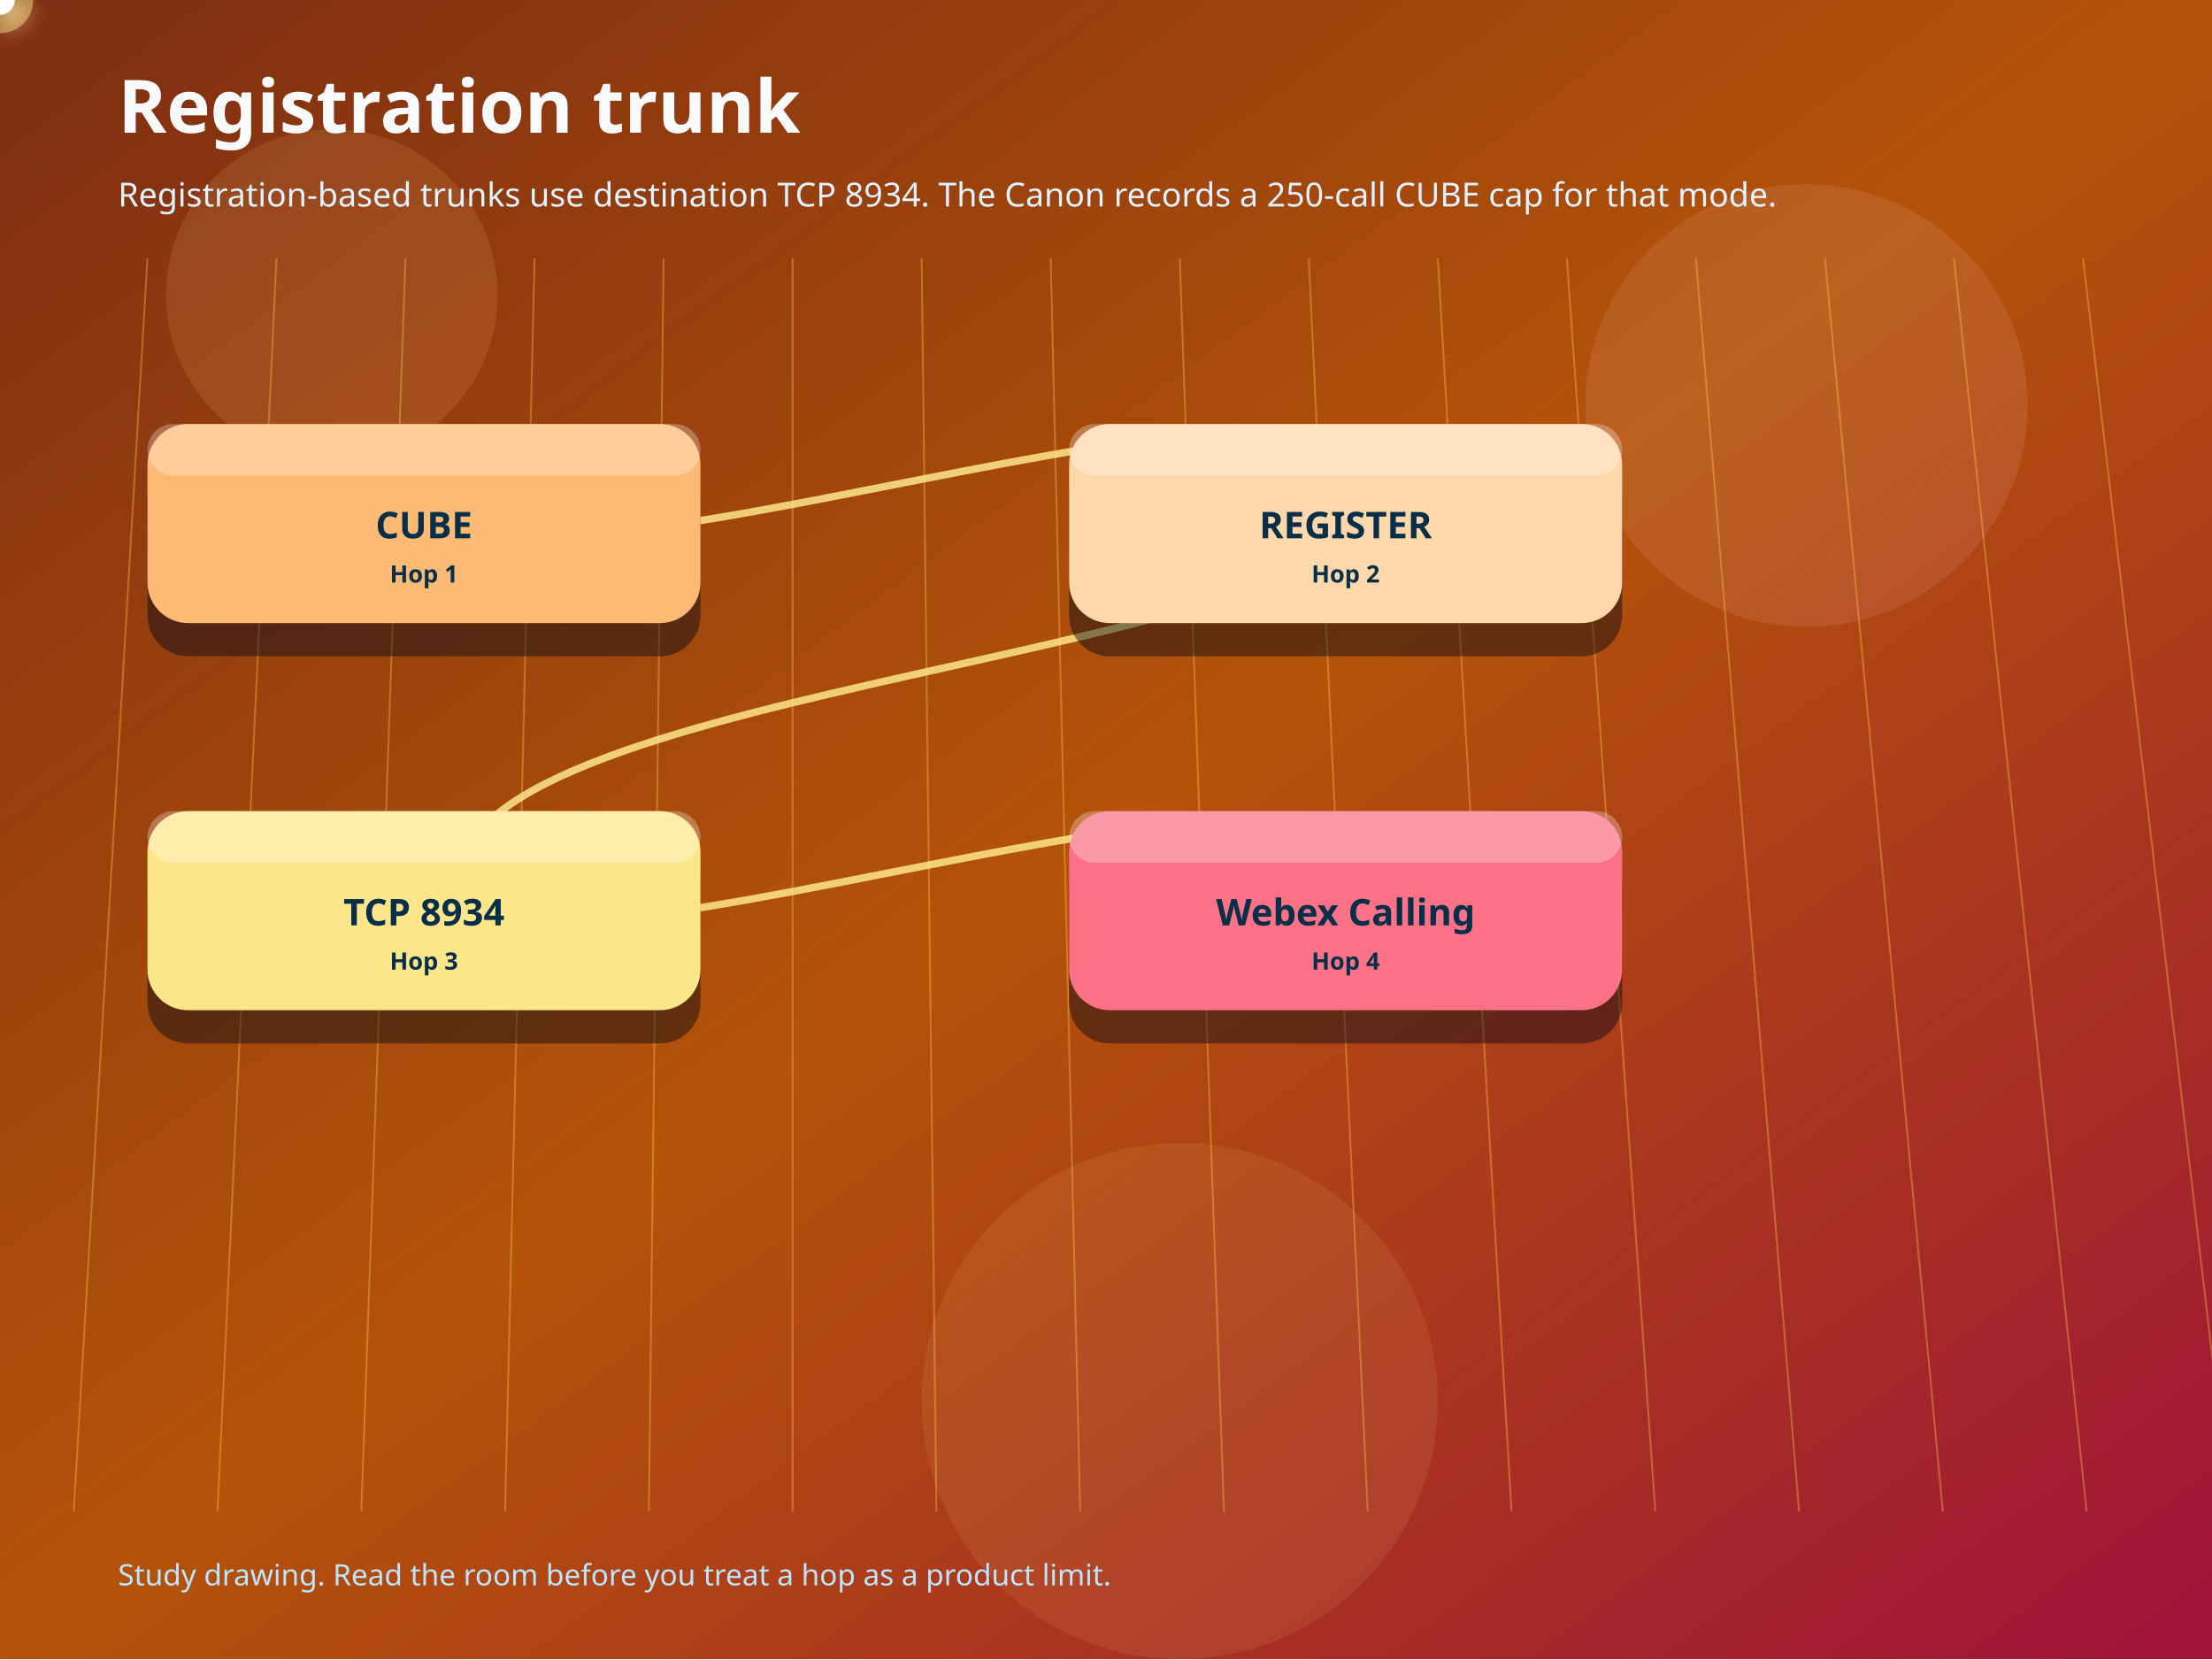
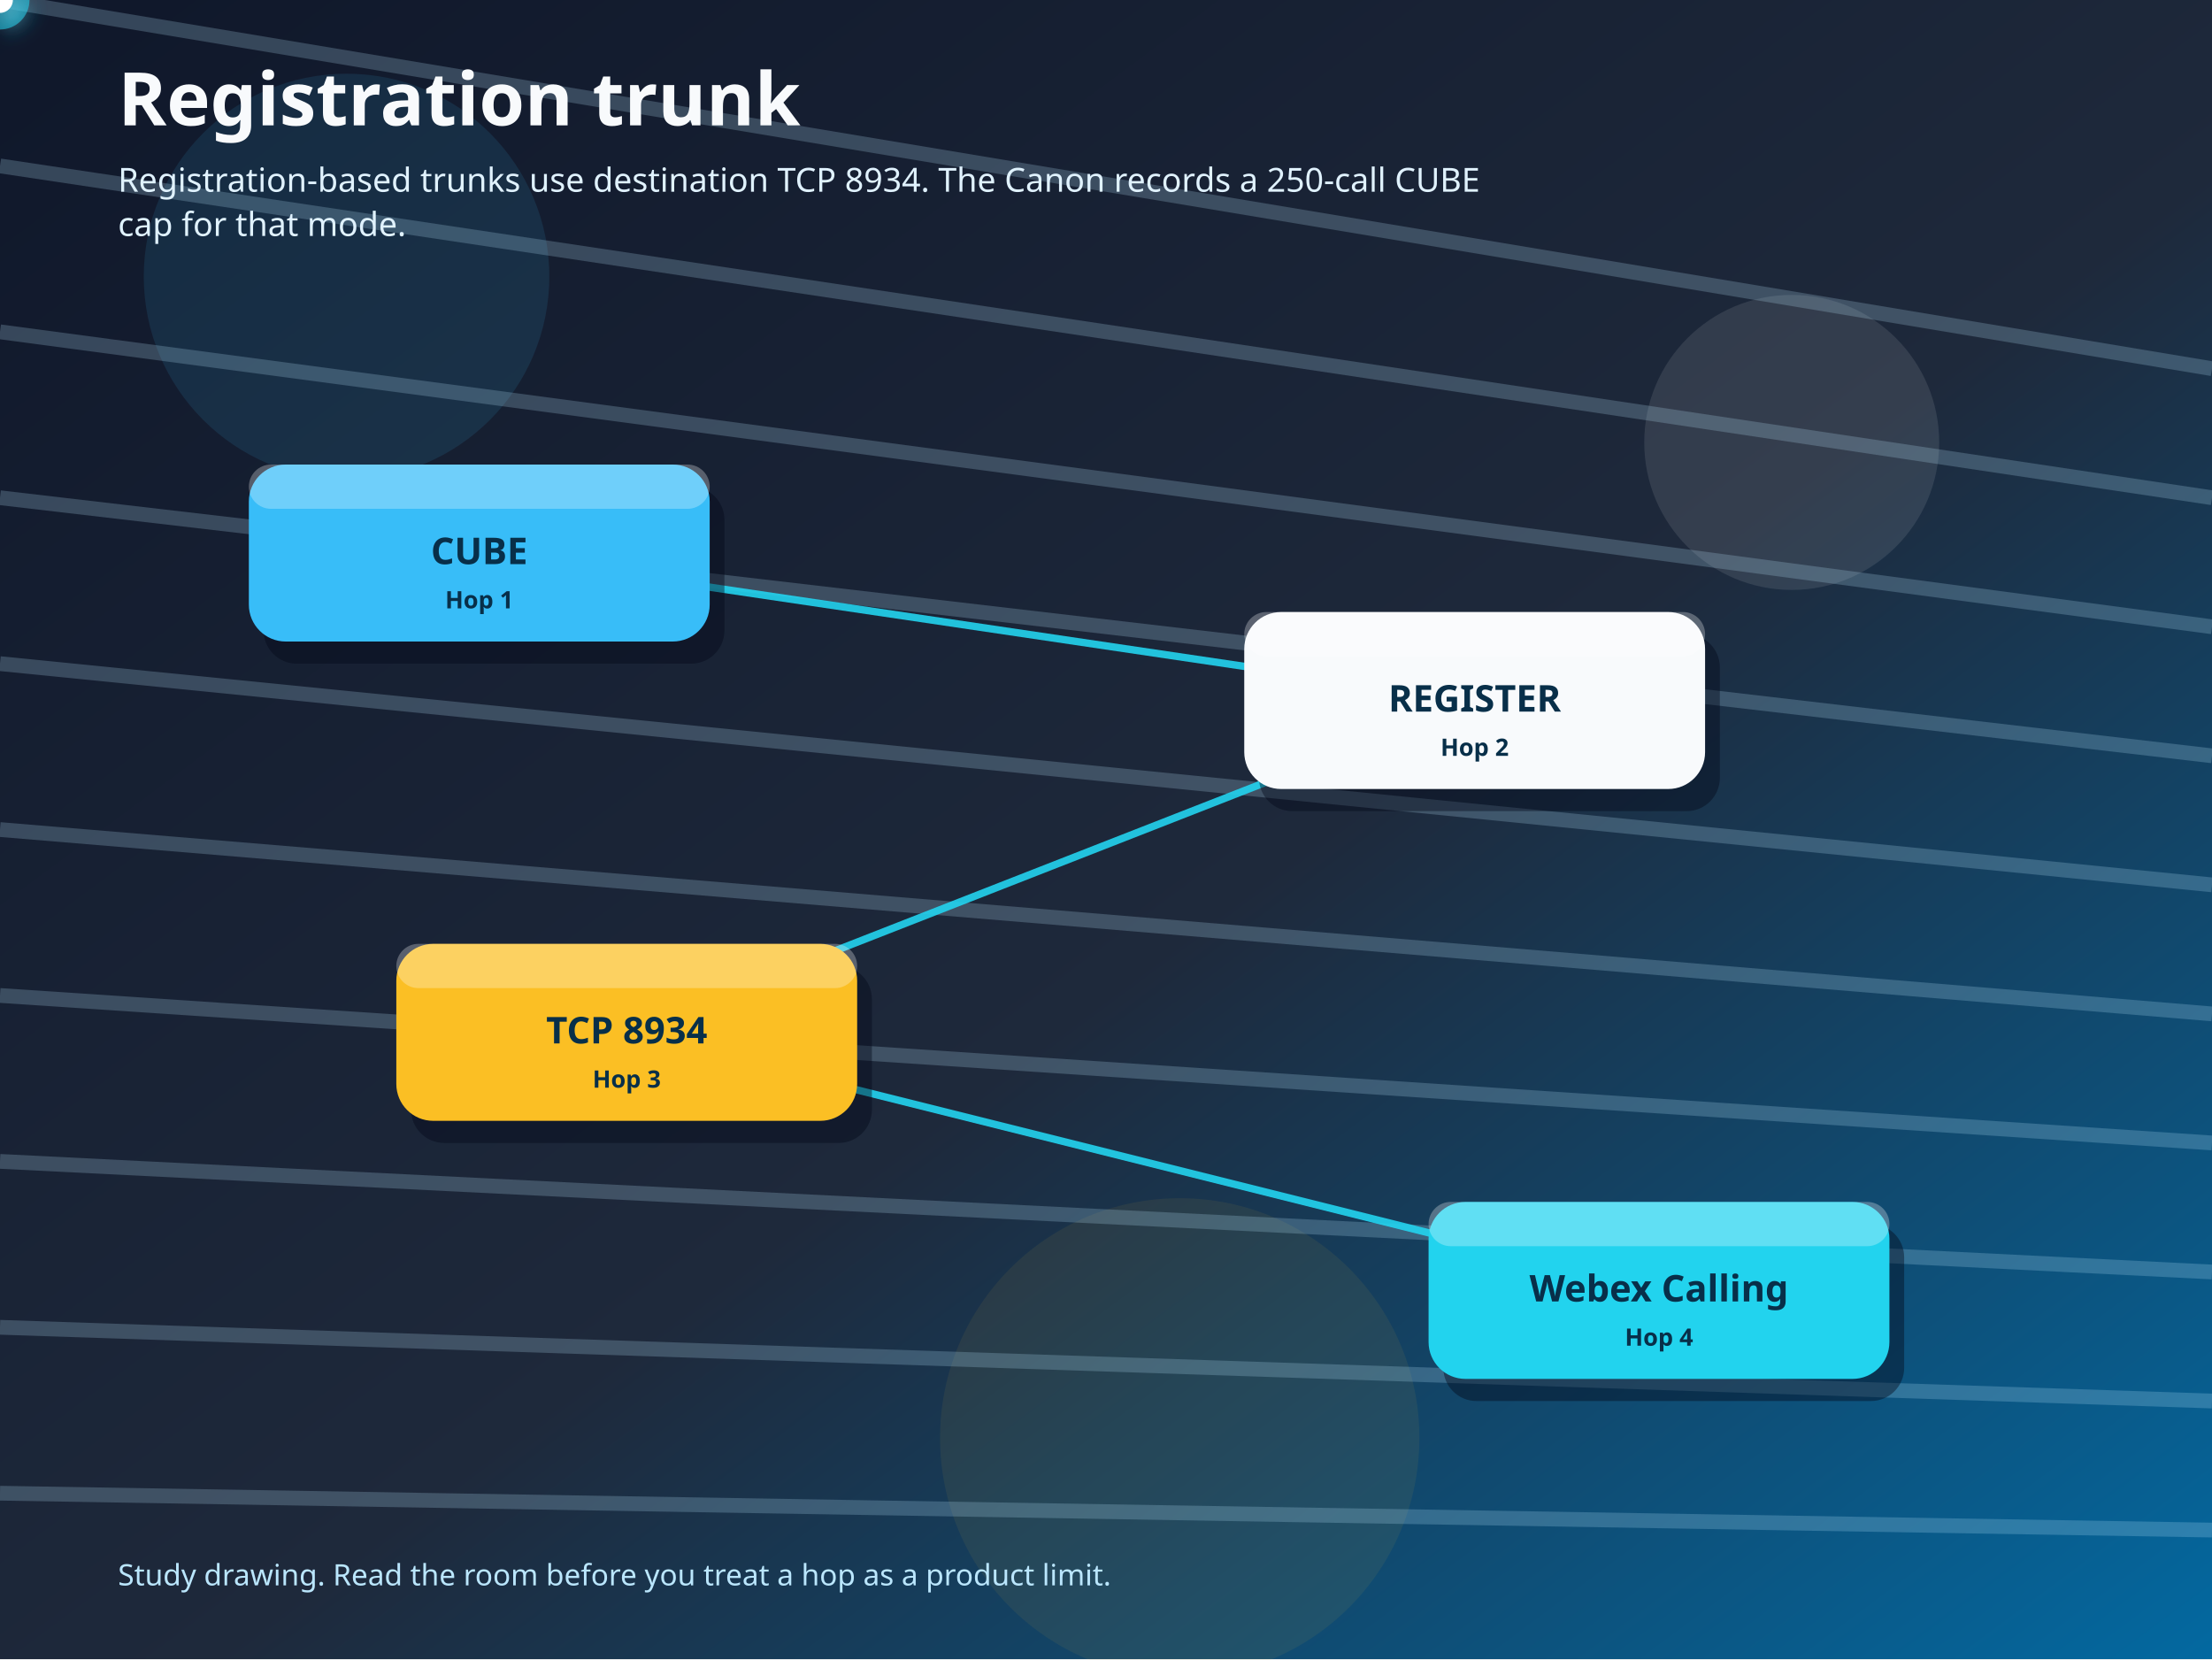
- <svg xmlns="http://www.w3.org/2000/svg" data-palette="3" viewBox="0 0 1200 900" role="img" aria-label="Registration trunk">
+ <svg xmlns="http://www.w3.org/2000/svg" viewBox="0 0 1200 900" data-layout="river" role="img" aria-label="Registration trunk">
  <defs>
    <linearGradient id="sky" x1="0" y1="0" x2="1" y2="1">
-       <stop offset="0" stop-color="#7c2d12" />
-       <stop offset="0.5" stop-color="#b45309" />
-       <stop offset="1" stop-color="#9f1239" />
+       <stop offset="0" stop-color="#0f172a" />
+       <stop offset="0.55" stop-color="#1e293b" />
+       <stop offset="1" stop-color="#0369a1" />
    </linearGradient>
-     <filter id="glow" x="-50%" y="-50%" width="200%" height="200%">
+     <filter id="glow" x="-40%" y="-40%" width="180%" height="180%">
      <feGaussianBlur stdDeviation="6" result="b" />
      <feMerge>
        <feMergeNode in="b" />
        <feMergeNode in="SourceGraphic" />
      </feMerge>
    </filter>
  </defs>
  <rect width="1200" height="900" fill="url(#sky)" />
-   <g opacity="0.55">
-     <animateTransform attributeName="transform" type="translate" values="0 0; 0 18; 0 0" dur="14s" repeatCount="indefinite" />
-     <circle cx="180" cy="160" r="90" fill="#fdba74" opacity="0.25" />
-     <circle cx="980" cy="220" r="120" fill="#fecdd3" opacity="0.2" />
-     <circle cx="640" cy="760" r="140" fill="#fde68a" opacity="0.16" />
+   <g opacity="0.5">
+     <animateTransform attributeName="transform" type="translate" values="0 0; 0 28; 0 0" dur="11s" repeatCount="indefinite" />
+     <circle cx="188" cy="150" r="110" fill="#38bdf8" opacity="0.22" />
+     <circle cx="972" cy="240" r="80" fill="#f8fafc" opacity="0.2" />
+     <circle cx="640" cy="780" r="130" fill="#fbbf24" opacity="0.14" />
  </g>
-   <g opacity="0.35" stroke="#fcd34d" stroke-width="1">
-     <animateTransform attributeName="transform" type="translate" values="0 0; -12 8; 0 0" dur="18s" repeatCount="indefinite" />
-     <line x1="80" y1="140" x2="40" y2="820" />
-     <line x1="150" y1="140" x2="118" y2="820" />
-     <line x1="220" y1="140" x2="196" y2="820" />
-     <line x1="290" y1="140" x2="274" y2="820" />
-     <line x1="360" y1="140" x2="352" y2="820" />
-     <line x1="430" y1="140" x2="430" y2="820" />
-     <line x1="500" y1="140" x2="508" y2="820" />
-     <line x1="570" y1="140" x2="586" y2="820" />
-     <line x1="640" y1="140" x2="664" y2="820" />
-     <line x1="710" y1="140" x2="742" y2="820" />
-     <line x1="780" y1="140" x2="820" y2="820" />
-     <line x1="850" y1="140" x2="898" y2="820" />
-     <line x1="920" y1="140" x2="976" y2="820" />
-     <line x1="990" y1="140" x2="1054" y2="820" />
-     <line x1="1060" y1="140" x2="1132" y2="820" />
-     <line x1="1130" y1="140" x2="1210" y2="820" />
+   <g>
+     <animateTransform attributeName="transform" type="translate" values="0 0; -16 10; 0 0" dur="18s" repeatCount="indefinite" />
+     <g opacity="0.22" stroke="#bae6fd" stroke-width="8">
+       <line x1="0" y1="0" x2="1200" y2="200" />
+       <line x1="0" y1="90" x2="1200" y2="270" />
+       <line x1="0" y1="180" x2="1200" y2="340" />
+       <line x1="0" y1="270" x2="1200" y2="410" />
+       <line x1="0" y1="360" x2="1200" y2="480" />
+       <line x1="0" y1="450" x2="1200" y2="550" />
+       <line x1="0" y1="540" x2="1200" y2="620" />
+       <line x1="0" y1="630" x2="1200" y2="690" />
+       <line x1="0" y1="720" x2="1200" y2="760" />
+       <line x1="0" y1="810" x2="1200" y2="830" />
+     </g>
  </g>
-   <text x="64" y="72" fill="#f8fafc" font-size="40" font-family="system-ui,sans-serif" font-weight="800">Registration trunk</text>
-   <text x="64" y="112" fill="#e0f2fe" font-size="18" font-family="system-ui,sans-serif">Registration-based trunks use destination TCP 8934. The Canon records a 250-call CUBE cap for that mode.</text>
-   <path d="M 250 266 C 250 356 750 160 750 266 C 750 356 250 370 250 476 C 250 566 750 370 750 476" fill="none" stroke="#fde68a" stroke-width="4" stroke-linecap="round" opacity="0.85" />
+   <text x="64" y="68" fill="#f8fafc" font-size="40" font-family="system-ui,sans-serif" font-weight="800">Registration trunk</text>
+   <text x="64" y="104" fill="#e0f2fe" font-size="18" font-family="system-ui,sans-serif">Registration-based trunks use destination TCP 8934. The Canon records a 250-call CUBE</text>
+   <text x="64" y="128" fill="#e0f2fe" font-size="18" font-family="system-ui,sans-serif">cap for that mode.</text>
+   <path d="M 260 300 L 800 380 L 340 560 L 900 700" fill="none" stroke="#22d3ee" stroke-width="4" stroke-linecap="round" opacity="0.9" />
  <g class="hop">
-     <rect x="80" y="248" width="300" height="108" rx="22" fill="#020617" opacity="0.45" />
-     <rect x="80" y="230" width="300" height="108" rx="22" fill="#fdba74" />
-     <rect x="80" y="230" width="300" height="28" rx="14" fill="#ffffff" opacity="0.28" />
-     <text x="230" y="292" text-anchor="middle" fill="#082f49" font-size="20" font-family="system-ui,sans-serif" font-weight="800">CUBE</text>
-     <text x="230" y="316" text-anchor="middle" fill="#082f49" font-size="13" font-family="system-ui,sans-serif" font-weight="700">Hop 1</text>
+     <rect x="143.0" y="264.0" width="250" height="96" rx="18" fill="#020617" opacity="0.42" />
+     <rect x="135.0" y="252.0" width="250" height="96" rx="20" fill="#38bdf8" />
+     <rect x="135.0" y="252.0" width="250" height="24" rx="12" fill="#ffffff" opacity="0.28" />
+     <text x="260" y="306.0" text-anchor="middle" fill="#082f49" font-size="20" font-family="system-ui,sans-serif" font-weight="800">CUBE</text>
+     <text x="260" y="330.0" text-anchor="middle" fill="#082f49" font-size="13" font-family="system-ui,sans-serif" font-weight="700">Hop 1</text>
  </g>
  <g class="hop">
-     <rect x="580" y="248" width="300" height="108" rx="22" fill="#020617" opacity="0.45" />
-     <rect x="580" y="230" width="300" height="108" rx="22" fill="#fed7aa" />
-     <rect x="580" y="230" width="300" height="28" rx="14" fill="#ffffff" opacity="0.28" />
-     <text x="730" y="292" text-anchor="middle" fill="#082f49" font-size="20" font-family="system-ui,sans-serif" font-weight="800">REGISTER</text>
-     <text x="730" y="316" text-anchor="middle" fill="#082f49" font-size="13" font-family="system-ui,sans-serif" font-weight="700">Hop 2</text>
+     <rect x="683.0" y="344.0" width="250" height="96" rx="18" fill="#020617" opacity="0.42" />
+     <rect x="675.0" y="332.0" width="250" height="96" rx="20" fill="#f8fafc" />
+     <rect x="675.0" y="332.0" width="250" height="24" rx="12" fill="#ffffff" opacity="0.28" />
+     <text x="800" y="386.0" text-anchor="middle" fill="#082f49" font-size="20" font-family="system-ui,sans-serif" font-weight="800">REGISTER</text>
+     <text x="800" y="410.0" text-anchor="middle" fill="#082f49" font-size="13" font-family="system-ui,sans-serif" font-weight="700">Hop 2</text>
  </g>
  <g class="hop">
-     <rect x="80" y="458" width="300" height="108" rx="22" fill="#020617" opacity="0.45" />
-     <rect x="80" y="440" width="300" height="108" rx="22" fill="#fde68a" />
-     <rect x="80" y="440" width="300" height="28" rx="14" fill="#ffffff" opacity="0.28" />
-     <text x="230" y="502" text-anchor="middle" fill="#082f49" font-size="20" font-family="system-ui,sans-serif" font-weight="800">TCP 8934</text>
-     <text x="230" y="526" text-anchor="middle" fill="#082f49" font-size="13" font-family="system-ui,sans-serif" font-weight="700">Hop 3</text>
+     <rect x="223.0" y="524.0" width="250" height="96" rx="18" fill="#020617" opacity="0.42" />
+     <rect x="215.0" y="512.0" width="250" height="96" rx="20" fill="#fbbf24" />
+     <rect x="215.0" y="512.0" width="250" height="24" rx="12" fill="#ffffff" opacity="0.28" />
+     <text x="340" y="566.0" text-anchor="middle" fill="#082f49" font-size="20" font-family="system-ui,sans-serif" font-weight="800">TCP 8934</text>
+     <text x="340" y="590.0" text-anchor="middle" fill="#082f49" font-size="13" font-family="system-ui,sans-serif" font-weight="700">Hop 3</text>
  </g>
  <g class="hop">
-     <rect x="580" y="458" width="300" height="108" rx="22" fill="#020617" opacity="0.45" />
-     <rect x="580" y="440" width="300" height="108" rx="22" fill="#fb7185" />
-     <rect x="580" y="440" width="300" height="28" rx="14" fill="#ffffff" opacity="0.28" />
-     <text x="730" y="502" text-anchor="middle" fill="#082f49" font-size="20" font-family="system-ui,sans-serif" font-weight="800">Webex Calling</text>
-     <text x="730" y="526" text-anchor="middle" fill="#082f49" font-size="13" font-family="system-ui,sans-serif" font-weight="700">Hop 4</text>
+     <rect x="783.0" y="664.0" width="250" height="96" rx="18" fill="#020617" opacity="0.42" />
+     <rect x="775.0" y="652.0" width="250" height="96" rx="20" fill="#22d3ee" />
+     <rect x="775.0" y="652.0" width="250" height="24" rx="12" fill="#ffffff" opacity="0.28" />
+     <text x="900" y="706.0" text-anchor="middle" fill="#082f49" font-size="20" font-family="system-ui,sans-serif" font-weight="800">Webex Calling</text>
+     <text x="900" y="730.0" text-anchor="middle" fill="#082f49" font-size="13" font-family="system-ui,sans-serif" font-weight="700">Hop 4</text>
  </g>
  <g filter="url(#glow)">
-     <animateMotion dur="6.5s" repeatCount="indefinite" path="M 250 266 C 250 356 750 160 750 266 C 750 356 250 370 250 476 C 250 566 750 370 750 476" />
-     <circle r="18" fill="#fde68a" opacity="0.45" />
-     <circle r="8" fill="#ffffff" />
+     <animateMotion dur="7.3s" repeatCount="indefinite" path="M 260 300 L 800 380 L 340 560 L 900 700" />
+     <circle r="16" fill="#22d3ee" opacity="0.55" />
+     <circle r="7" fill="#ffffff" />
  </g>
  <text x="64" y="860" fill="#bae6fd" font-size="16" font-family="system-ui,sans-serif">Study drawing. Read the room before you treat a hop as a product limit.</text>
</svg>
